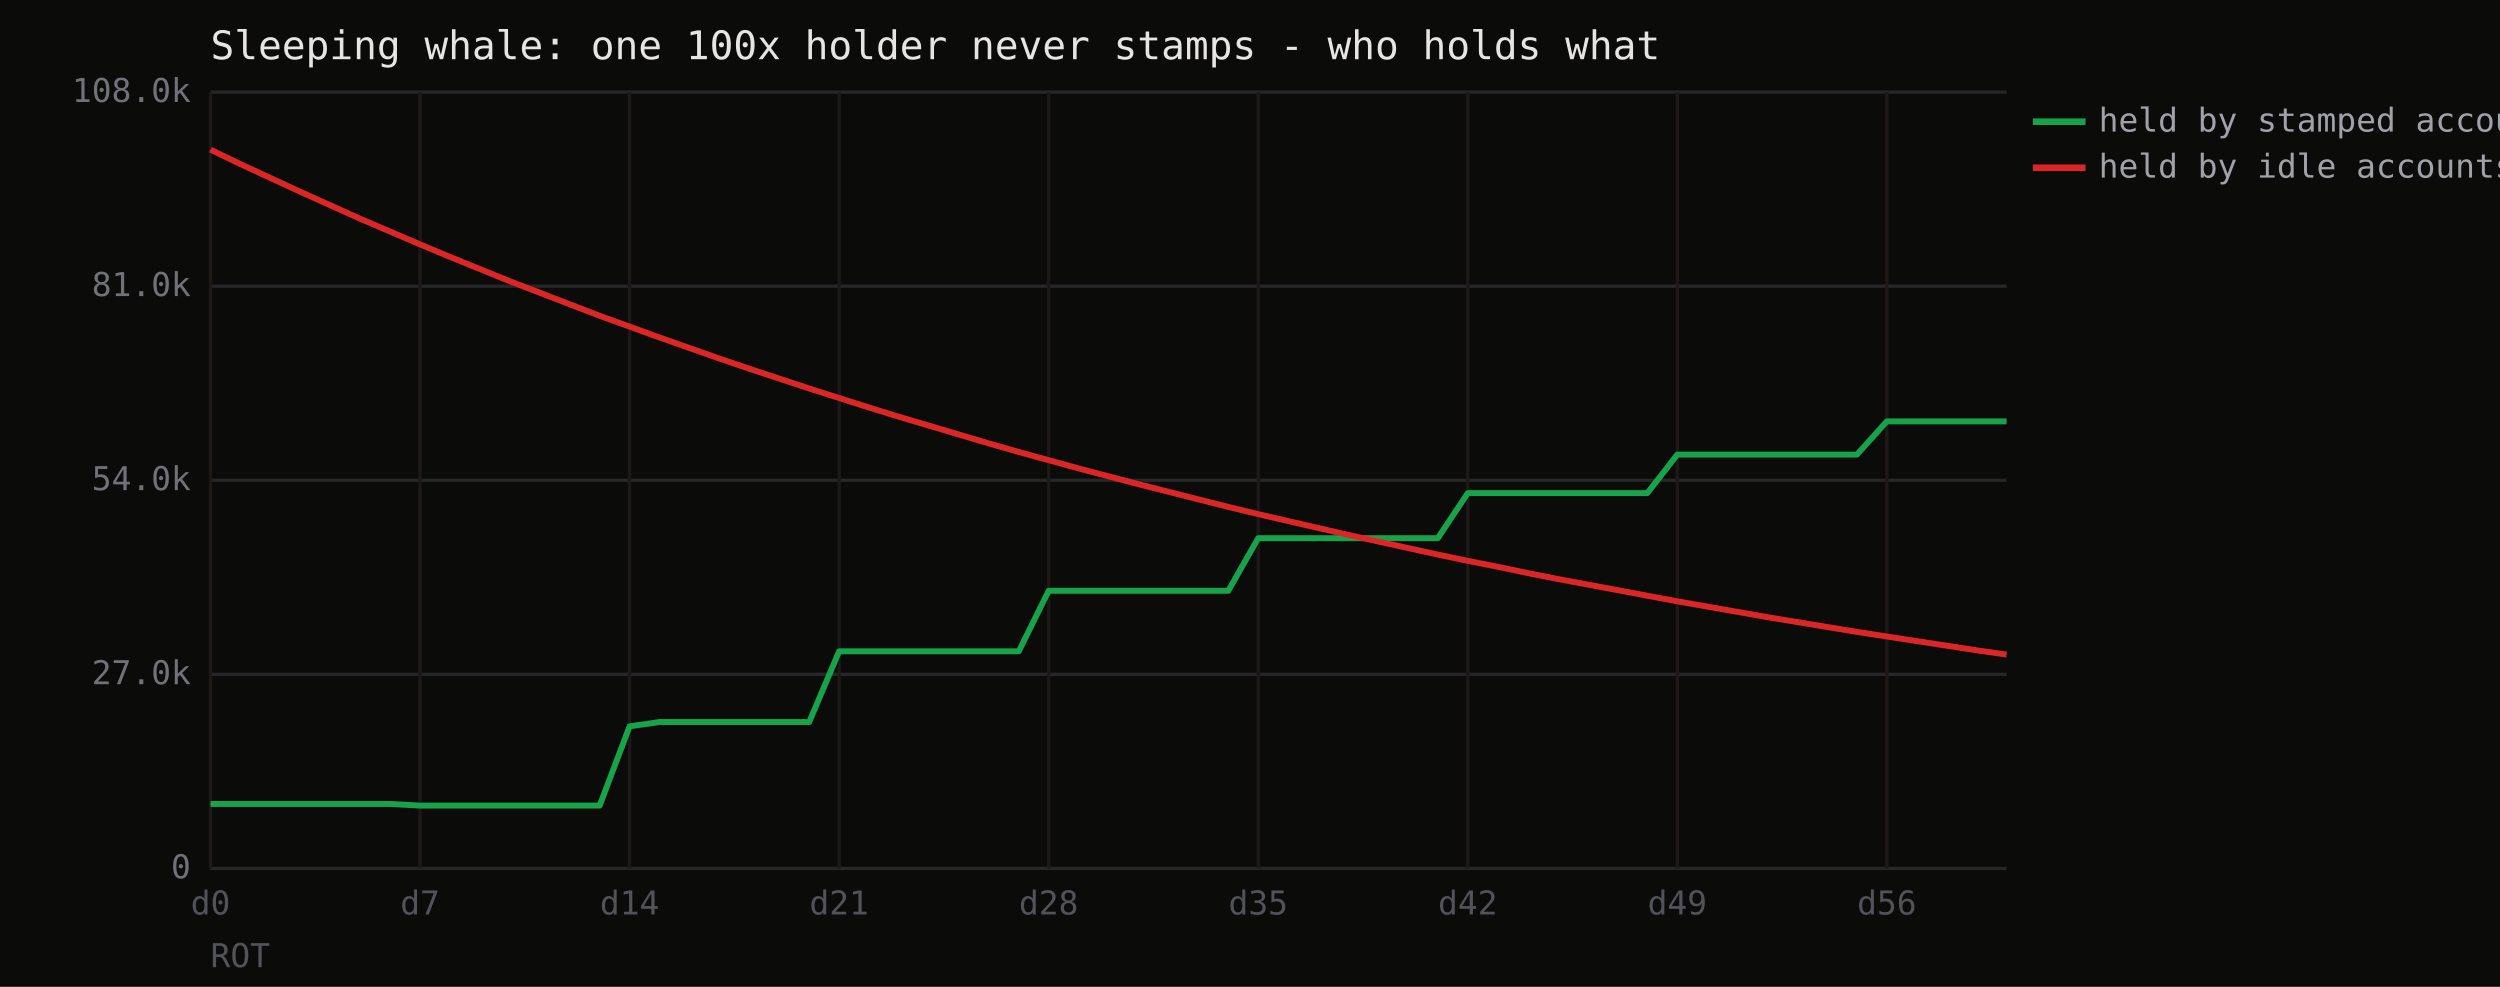
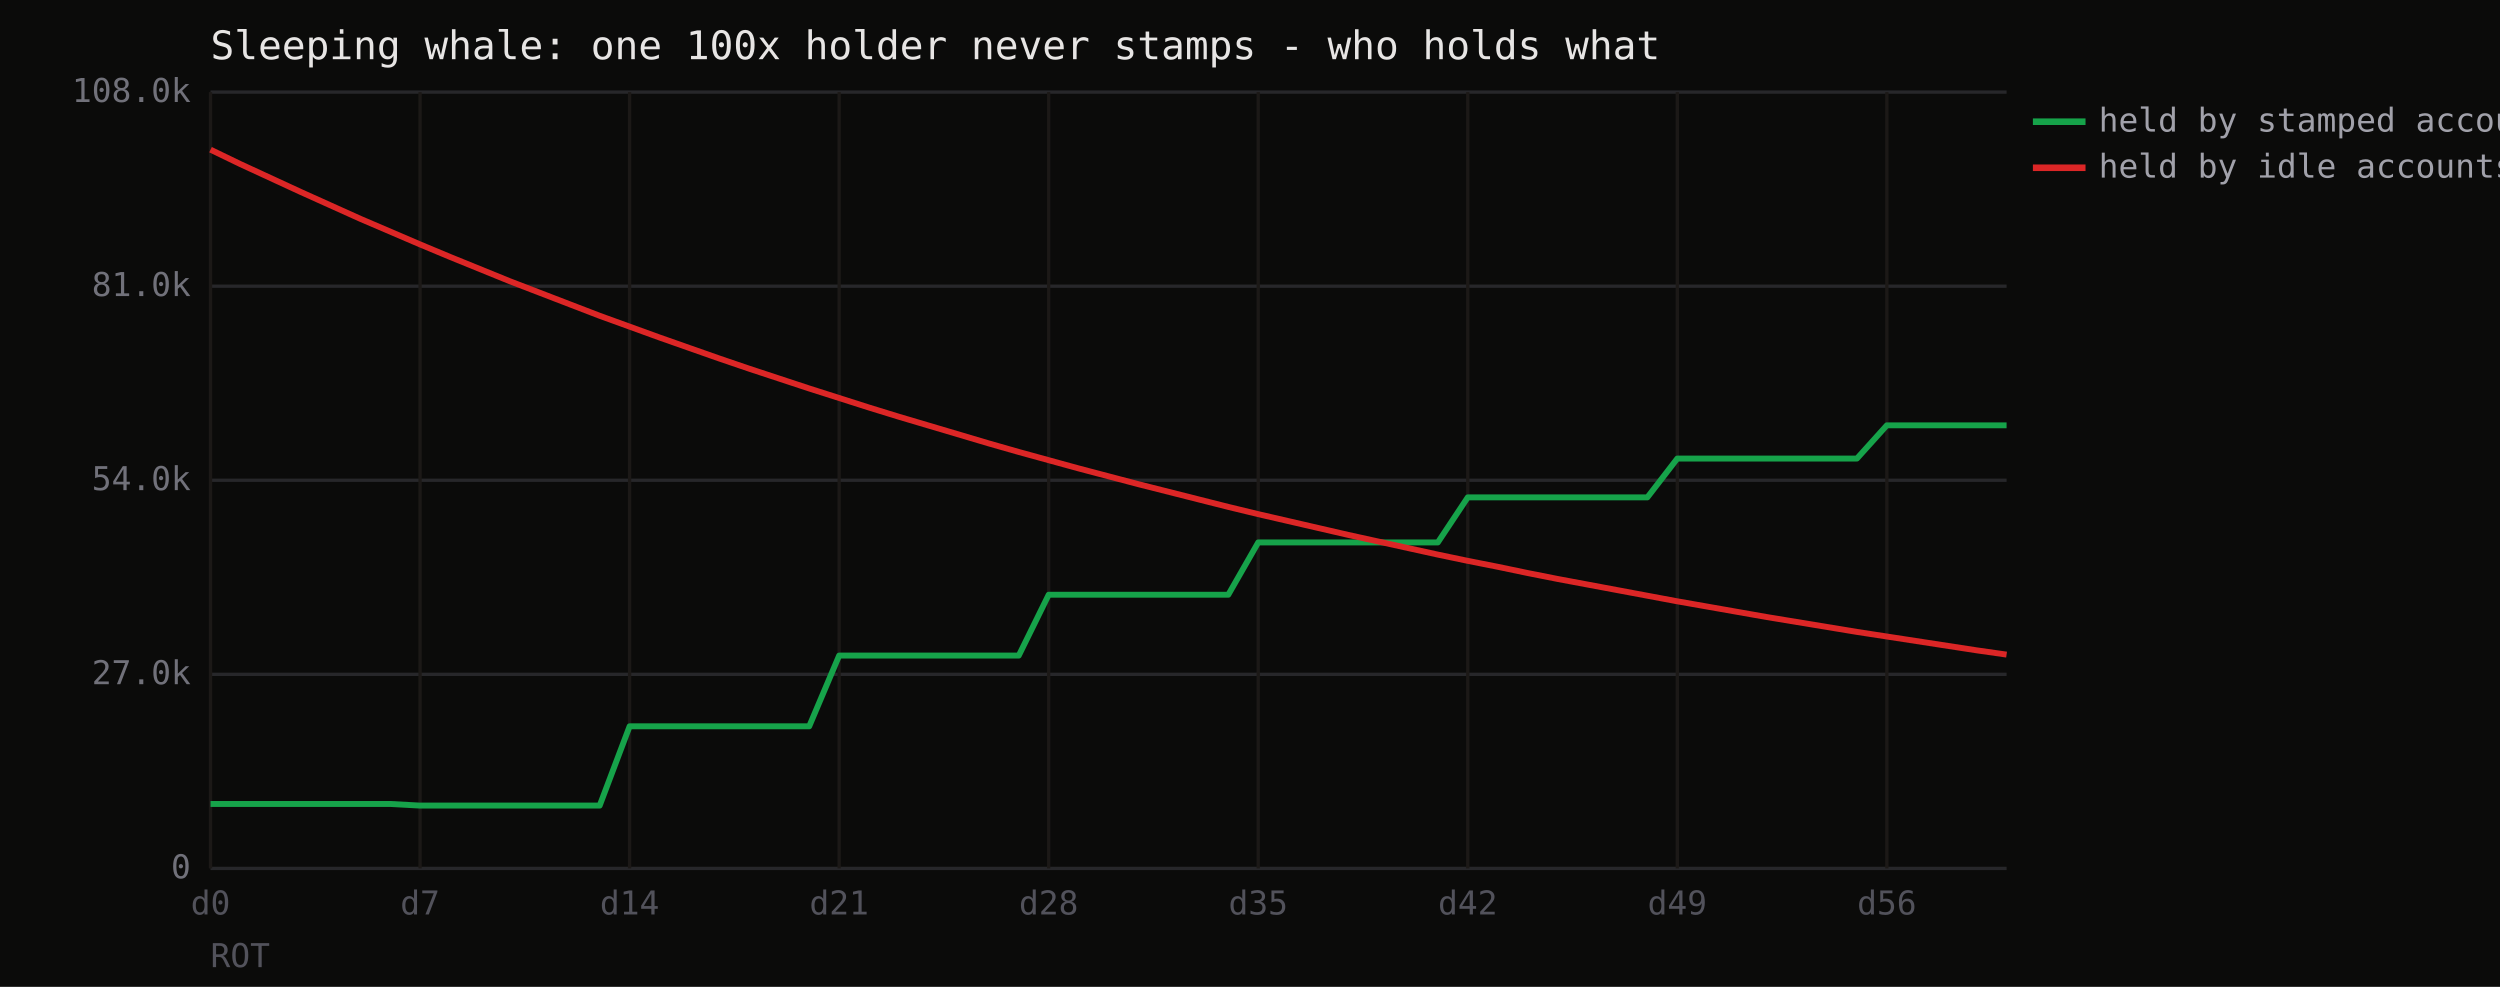
<svg xmlns="http://www.w3.org/2000/svg" viewBox="0 0 760 300" font-family="IBM Plex Mono, ui-monospace, monospace" font-size="10">
  <rect width="760" height="300" fill="#0b0b0a" />
  <text x="64" y="18" fill="#e7e5e4" font-size="12">Sleeping whale: one 100x holder never stamps - who holds what</text>
  <line x1="64" y1="264.0" x2="610" y2="264.0" stroke="#27272a" stroke-width="1" />
  <text x="58" y="267.0" fill="#71717a" text-anchor="end">0</text>
  <line x1="64" y1="205.0" x2="610" y2="205.0" stroke="#27272a" stroke-width="1" />
  <text x="58" y="208.0" fill="#71717a" text-anchor="end">27.0k</text>
  <line x1="64" y1="146.0" x2="610" y2="146.0" stroke="#27272a" stroke-width="1" />
  <text x="58" y="149.0" fill="#71717a" text-anchor="end">54.0k</text>
  <line x1="64" y1="87.0" x2="610" y2="87.0" stroke="#27272a" stroke-width="1" />
  <text x="58" y="90.0" fill="#71717a" text-anchor="end">81.0k</text>
  <line x1="64" y1="28.0" x2="610" y2="28.0" stroke="#27272a" stroke-width="1" />
  <text x="58" y="31.0" fill="#71717a" text-anchor="end">108.0k</text>
  <line x1="64.0" y1="28" x2="64.0" y2="264" stroke="#1c1917" stroke-width="1" />
  <text x="64.0" y="278" fill="#52525b" text-anchor="middle">d0</text>
  <line x1="127.7" y1="28" x2="127.7" y2="264" stroke="#1c1917" stroke-width="1" />
  <text x="127.7" y="278" fill="#52525b" text-anchor="middle">d7</text>
  <line x1="191.4" y1="28" x2="191.4" y2="264" stroke="#1c1917" stroke-width="1" />
  <text x="191.4" y="278" fill="#52525b" text-anchor="middle">d14</text>
  <line x1="255.1" y1="28" x2="255.1" y2="264" stroke="#1c1917" stroke-width="1" />
  <text x="255.1" y="278" fill="#52525b" text-anchor="middle">d21</text>
  <line x1="318.8" y1="28" x2="318.8" y2="264" stroke="#1c1917" stroke-width="1" />
  <text x="318.8" y="278" fill="#52525b" text-anchor="middle">d28</text>
  <line x1="382.5" y1="28" x2="382.5" y2="264" stroke="#1c1917" stroke-width="1" />
  <text x="382.5" y="278" fill="#52525b" text-anchor="middle">d35</text>
  <line x1="446.2" y1="28" x2="446.2" y2="264" stroke="#1c1917" stroke-width="1" />
  <text x="446.2" y="278" fill="#52525b" text-anchor="middle">d42</text>
  <line x1="509.9" y1="28" x2="509.9" y2="264" stroke="#1c1917" stroke-width="1" />
  <text x="509.9" y="278" fill="#52525b" text-anchor="middle">d49</text>
  <line x1="573.6" y1="28" x2="573.6" y2="264" stroke="#1c1917" stroke-width="1" />
  <text x="573.6" y="278" fill="#52525b" text-anchor="middle">d56</text>
-   <polyline points="64.0,244.4 73.1,244.4 82.2,244.4 91.3,244.4 100.4,244.4 109.5,244.4 118.6,244.4 127.7,244.9 136.8,244.9 145.9,244.9 155.0,244.9 164.1,244.9 173.2,244.9 182.3,244.9 191.4,220.8 200.5,219.5 209.6,219.5 218.7,219.5 227.8,219.5 236.9,219.5 246.0,219.5 255.1,198.0 264.2,198.0 273.3,198.0 282.4,198.0 291.5,198.0 300.6,198.0 309.7,198.0 318.8,179.6 327.9,179.6 337.0,179.6 346.1,179.6 355.2,179.6 364.3,179.6 373.4,179.6 382.5,163.6 391.6,163.6 400.7,163.6 409.8,163.6 418.9,163.6 428.0,163.6 437.1,163.6 446.2,149.9 455.3,149.9 464.4,149.9 473.5,149.9 482.6,149.9 491.7,149.9 500.8,149.9 509.9,138.2 519.0,138.2 528.1,138.2 537.2,138.2 546.3,138.2 555.4,138.2 564.5,138.2 573.6,128.1 582.7,128.1 591.8,128.1 600.9,128.1 610.0,128.1" fill="none" stroke="#16a34a" stroke-width="1.8" stroke-linejoin="round" />
+   <polyline points="64.0,244.4 73.1,244.4 82.2,244.4 91.3,244.4 100.4,244.4 109.5,244.4 118.6,244.4 127.7,244.9 136.8,244.9 145.9,244.9 155.0,244.9 164.1,244.9 173.2,244.9 182.3,244.9 191.4,220.8 200.5,220.8 209.6,220.8 218.7,220.8 227.8,220.8 236.9,220.8 246.0,220.8 255.1,199.3 264.2,199.3 273.3,199.3 282.4,199.3 291.5,199.3 300.6,199.3 309.7,199.3 318.8,180.8 327.9,180.8 337.0,180.8 346.1,180.8 355.2,180.8 364.3,180.8 373.4,180.8 382.5,164.9 391.6,164.9 400.7,164.9 409.8,164.9 418.9,164.9 428.0,164.9 437.1,164.9 446.2,151.2 455.3,151.2 464.4,151.2 473.5,151.2 482.6,151.2 491.7,151.2 500.8,151.2 509.9,139.4 519.0,139.4 528.1,139.4 537.2,139.4 546.3,139.4 555.4,139.4 564.5,139.4 573.6,129.3 582.7,129.3 591.8,129.3 600.9,129.3 610.0,129.3" fill="none" stroke="#16a34a" stroke-width="1.8" stroke-linejoin="round" />
  <line x1="618" y1="37" x2="634" y2="37" stroke="#16a34a" stroke-width="2" />
  <text x="638" y="40" fill="#a1a1aa">held by stamped accounts</text>
  <polyline points="64.0,45.5 73.1,49.9 82.2,54.1 91.3,58.3 100.4,62.4 109.5,66.5 118.6,70.4 127.7,74.3 136.8,78.1 145.9,81.8 155.0,85.5 164.1,89.0 173.2,92.5 182.3,96.0 191.4,99.3 200.5,102.6 209.6,105.8 218.7,109.0 227.8,112.1 236.9,115.1 246.0,118.1 255.1,121.0 264.2,123.9 273.3,126.7 282.4,129.4 291.5,132.1 300.6,134.8 309.7,137.4 318.8,139.9 327.9,142.4 337.0,144.8 346.1,147.2 355.2,149.5 364.3,151.8 373.4,154.1 382.5,156.3 391.6,158.4 400.7,160.5 409.8,162.6 418.9,164.6 428.0,166.6 437.1,168.6 446.2,170.5 455.3,172.3 464.4,174.2 473.5,176.0 482.6,177.7 491.7,179.4 500.8,181.1 509.9,182.8 519.0,184.4 528.1,186.0 537.2,187.6 546.3,189.1 555.4,190.6 564.5,192.1 573.6,193.5 582.7,194.9 591.8,196.3 600.9,197.7 610.0,199.0" fill="none" stroke="#dc2626" stroke-width="1.8" stroke-linejoin="round" />
  <line x1="618" y1="51" x2="634" y2="51" stroke="#dc2626" stroke-width="2" />
  <text x="638" y="54" fill="#a1a1aa">held by idle accounts</text>
  <text x="64" y="294" fill="#52525b">ROT</text>
</svg>
